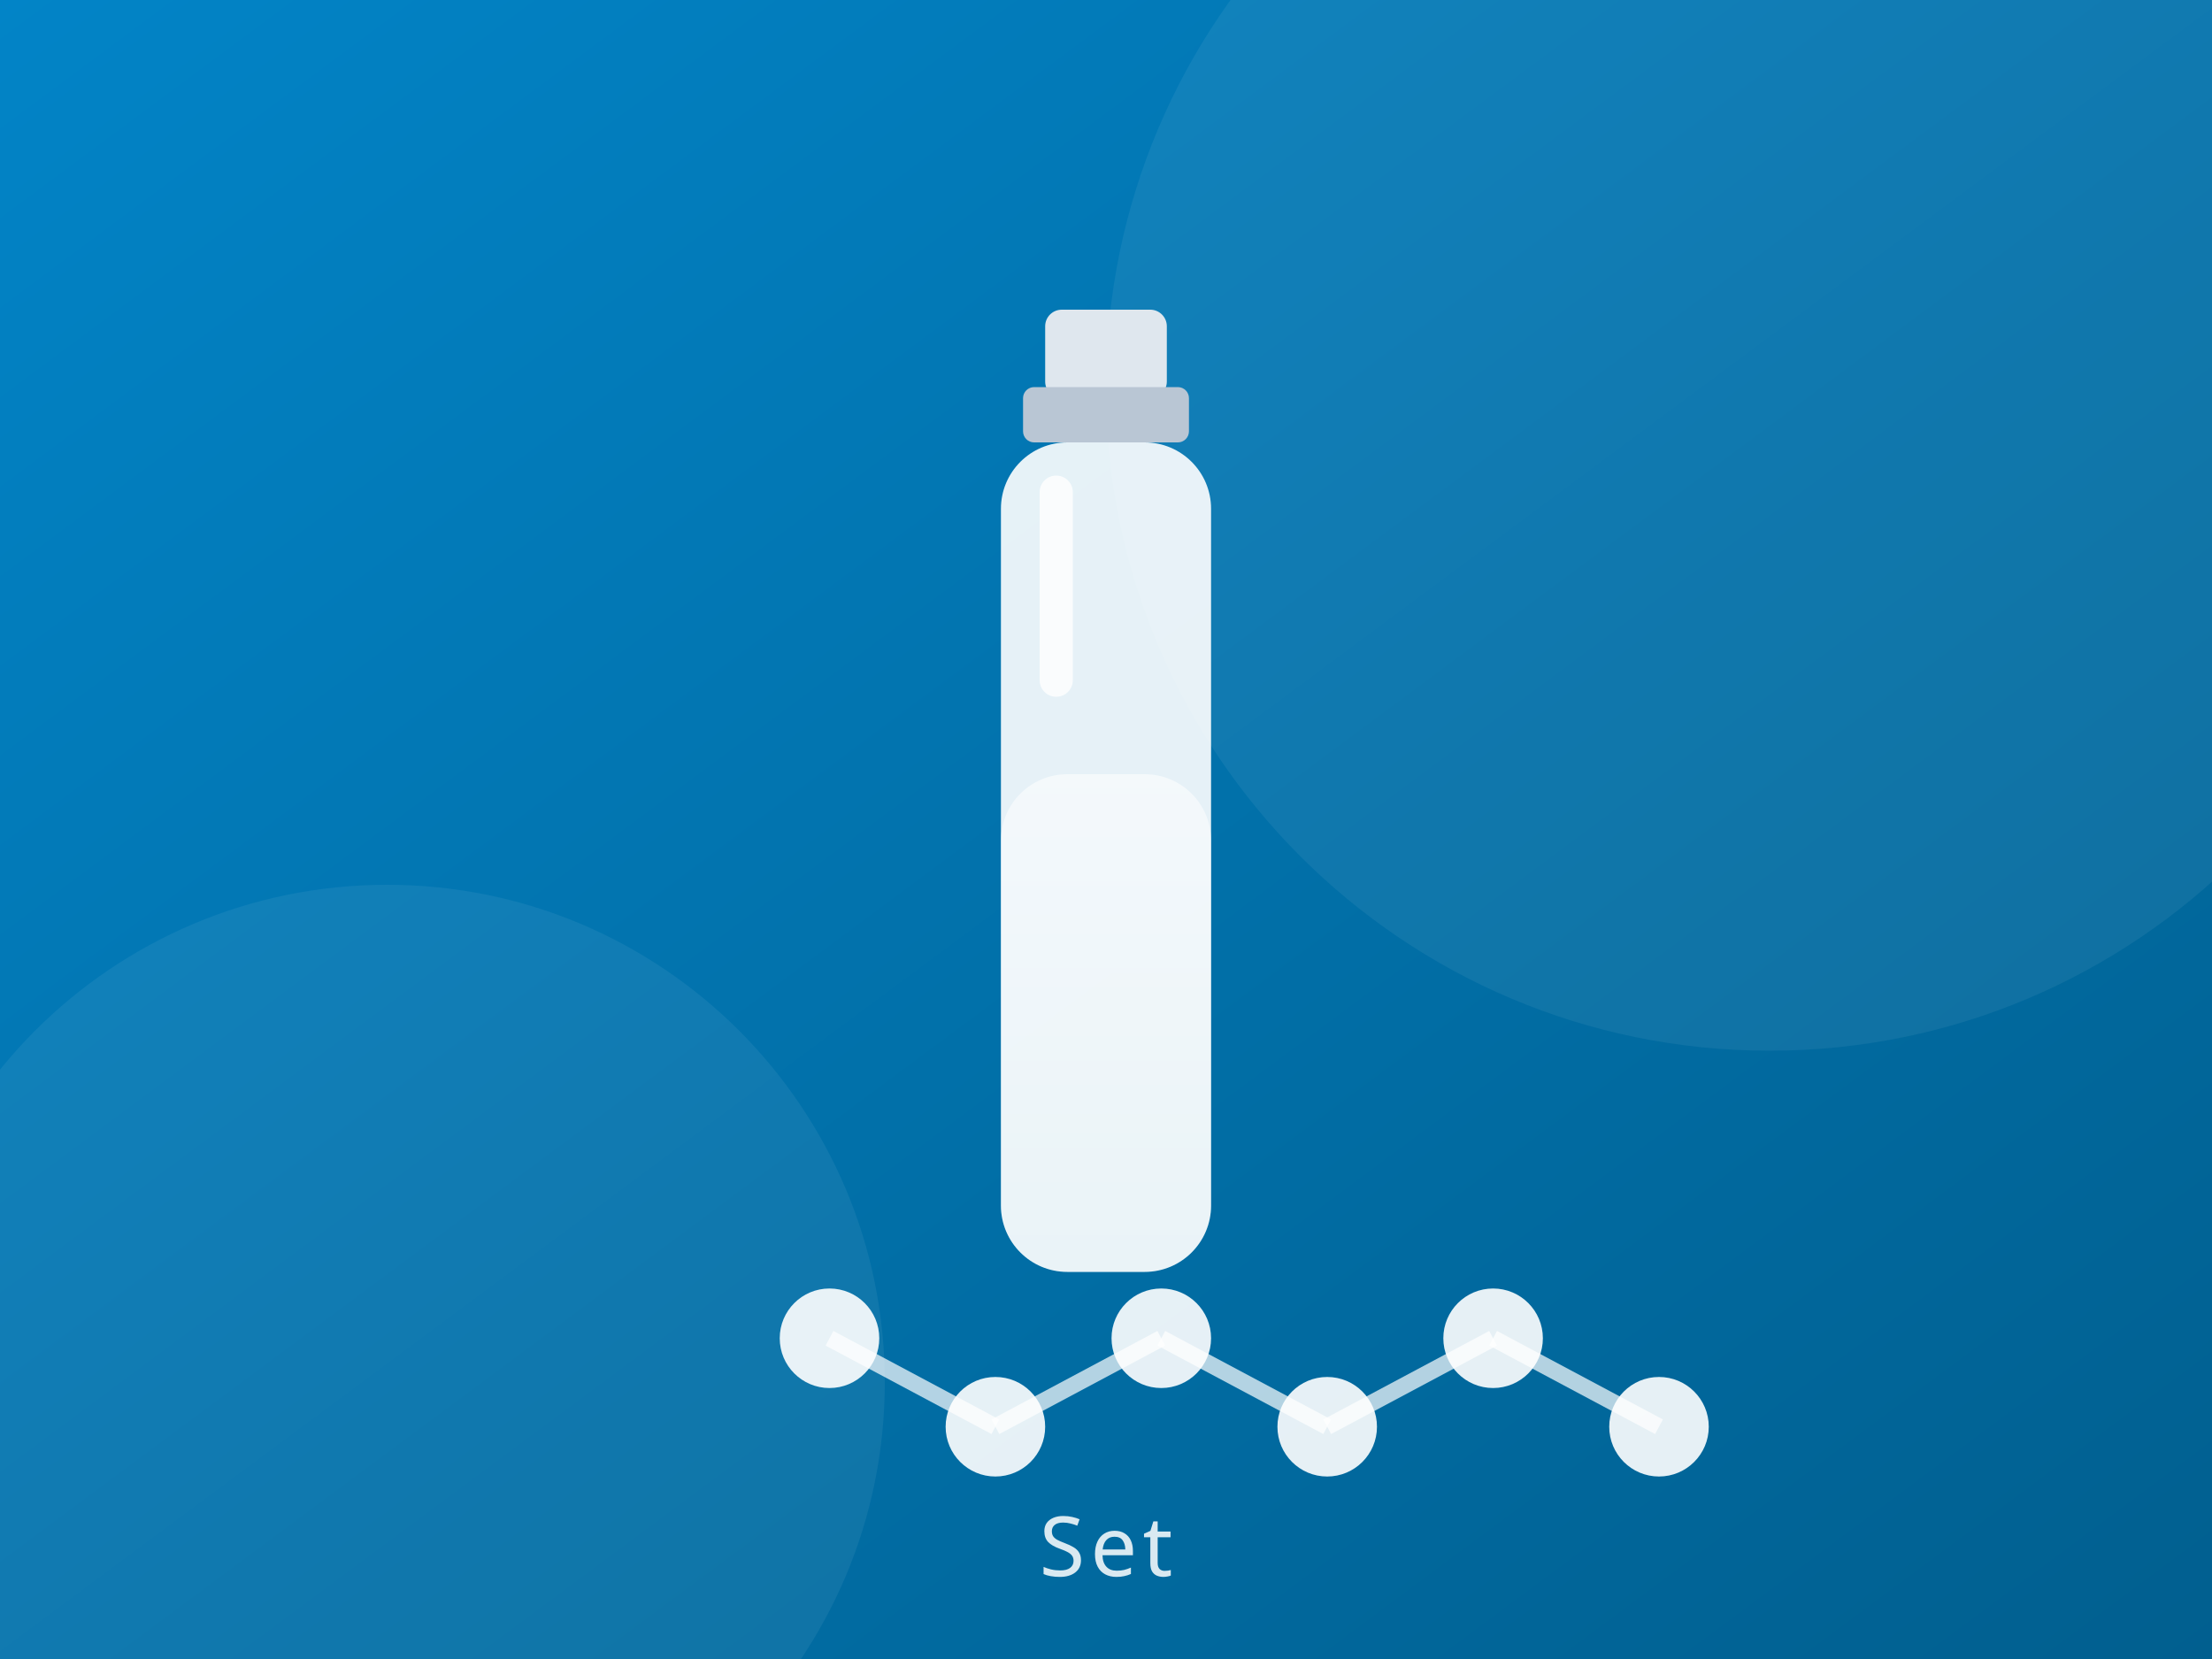
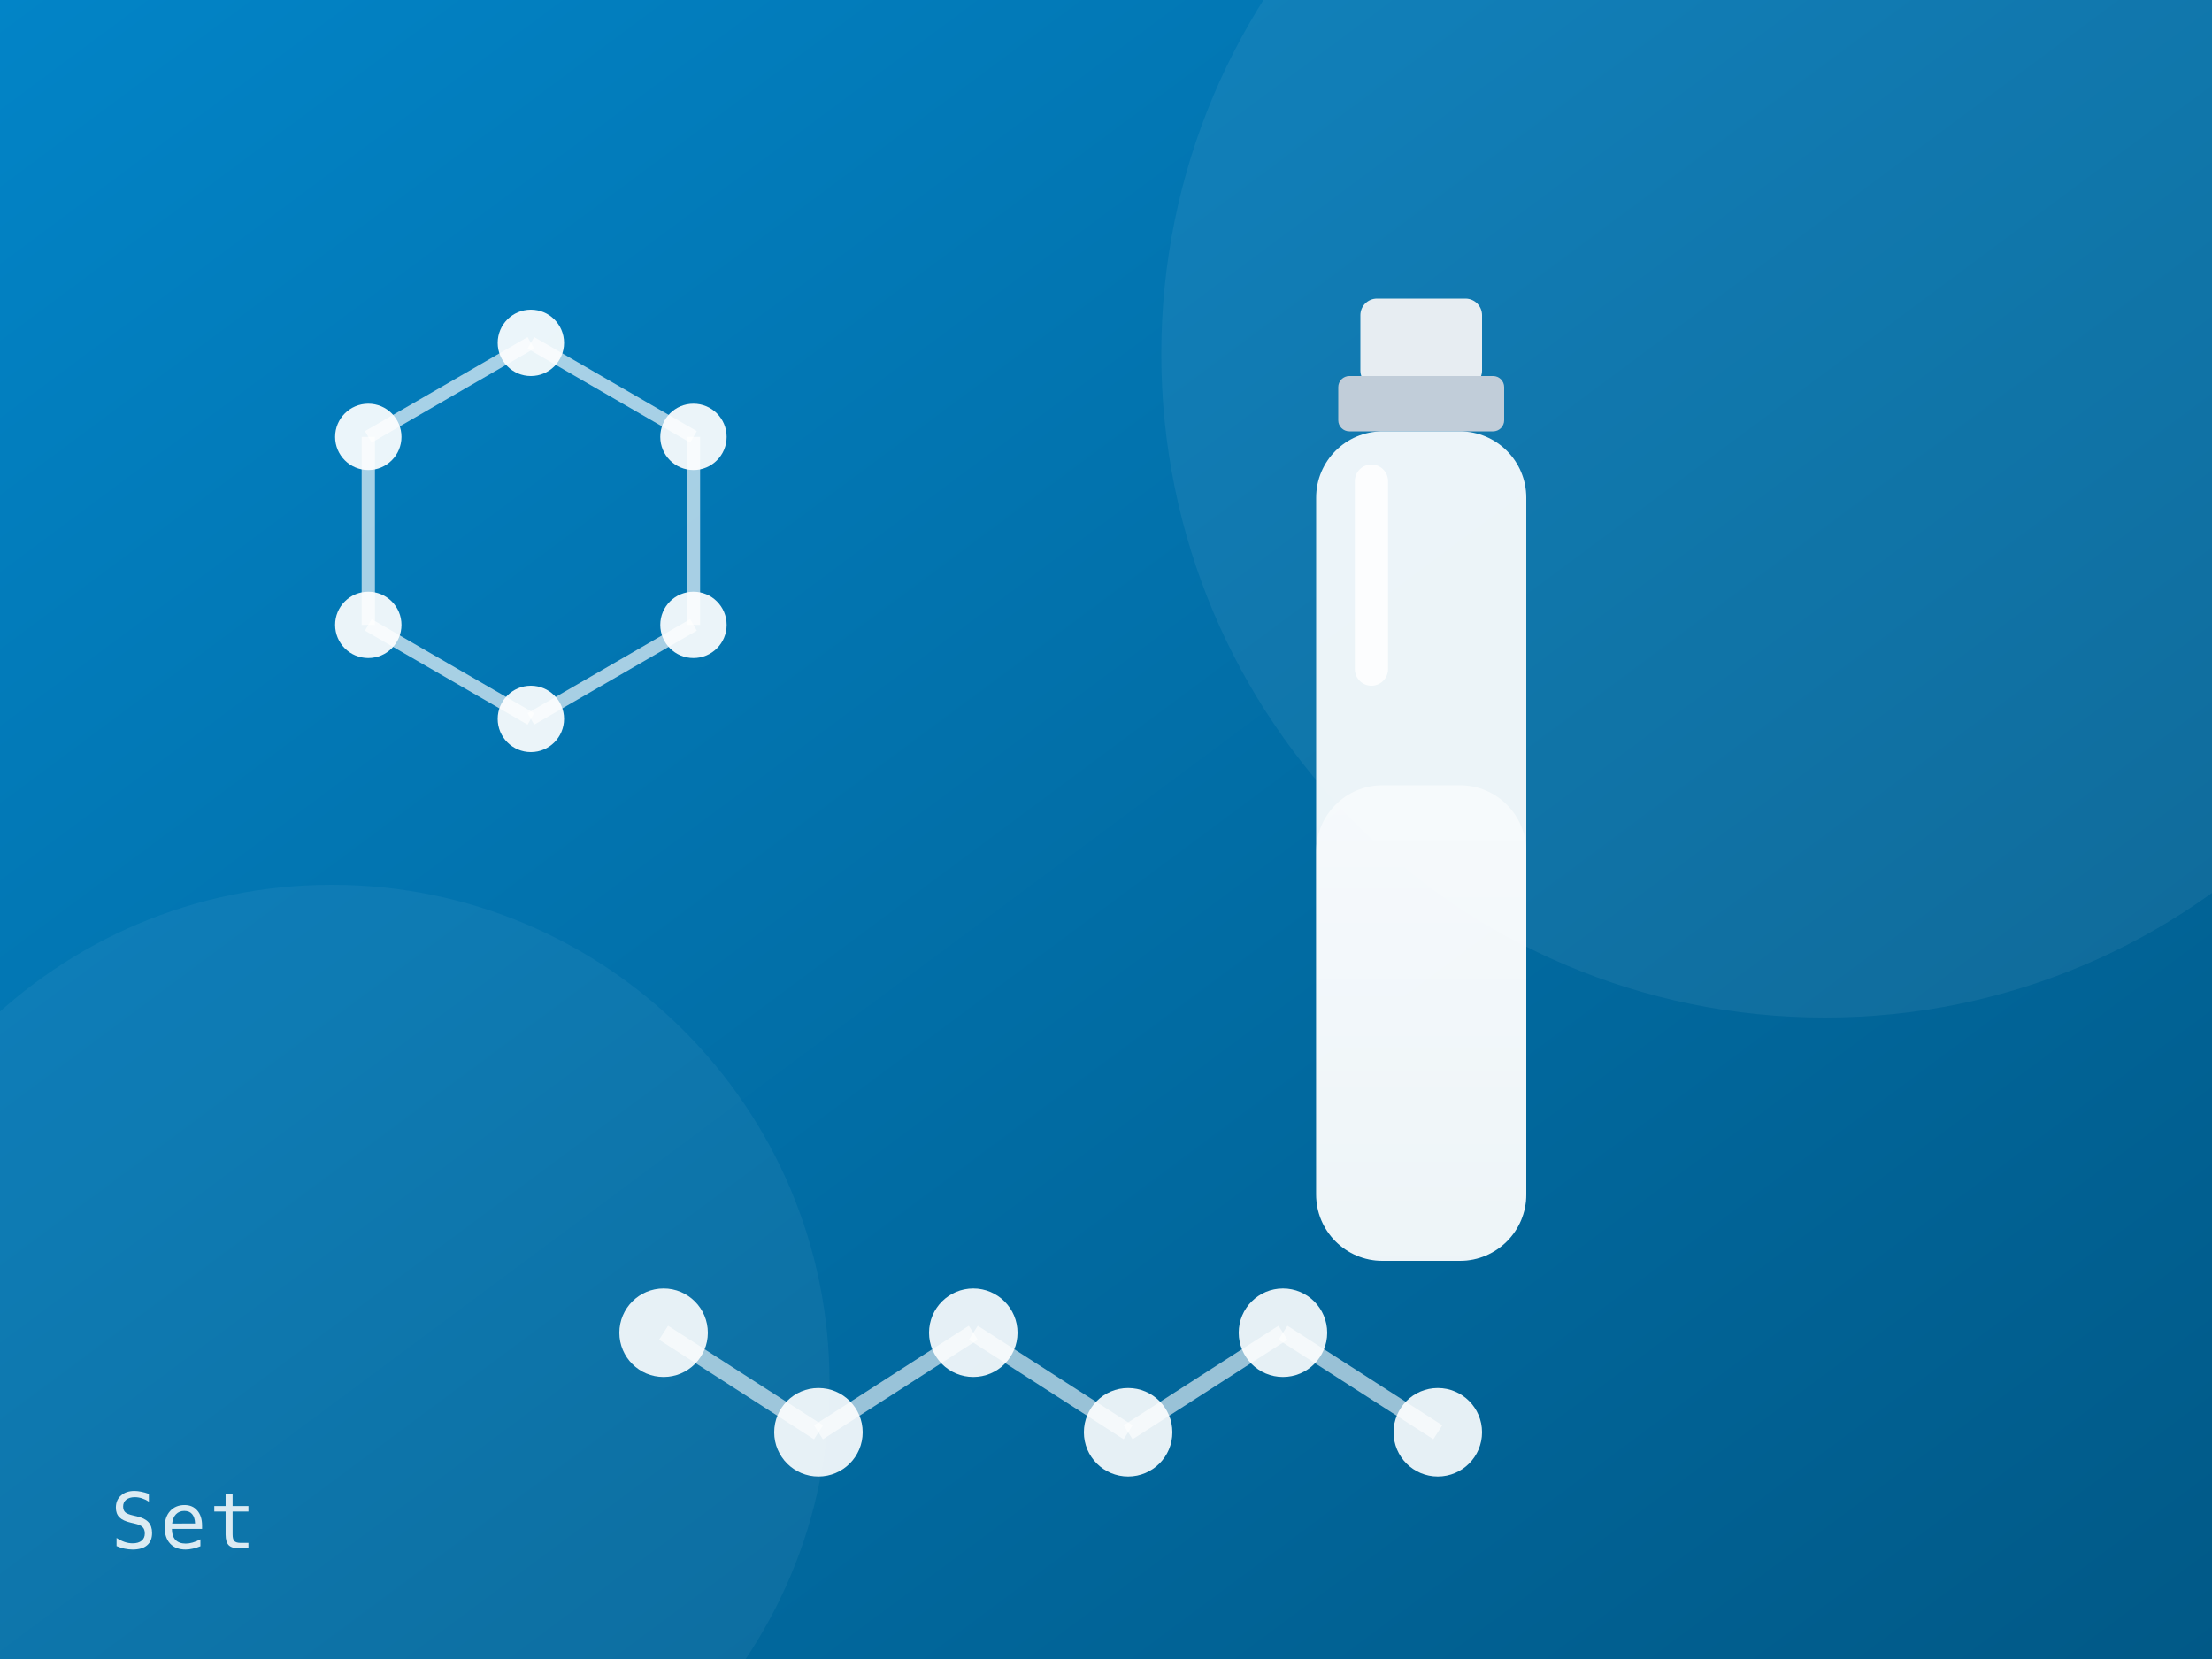
- <svg xmlns="http://www.w3.org/2000/svg" viewBox="0 0 400 300" role="img" aria-label="Rekonstitutions-Kit">
+ <svg xmlns="http://www.w3.org/2000/svg" viewBox="0 0 400 300" role="img" aria-label="Rekonstitutions-Kit – Set Vial">
  <defs>
    <linearGradient id="bg" x1="0" y1="0" x2="1" y2="1">
      <stop offset="0" stop-color="#0284c7" />
-       <stop offset="1" stop-color="#015f8f" />
+       <stop offset="1" stop-color="#015987" />
    </linearGradient>
    <linearGradient id="liq" x1="0" y1="0" x2="0" y2="1">
-       <stop offset="0" stop-color="#ffffff" stop-opacity=".55" />
-       <stop offset="1" stop-color="#ffffff" stop-opacity=".15" />
+       <stop offset="0" stop-color="#fff" stop-opacity=".55" />
+       <stop offset="1" stop-color="#fff" stop-opacity=".12" />
    </linearGradient>
  </defs>
  <rect width="400" height="300" fill="url(#bg)" />
-   <circle cx="320" cy="70" r="120" fill="#ffffff" opacity="0.06" />
-   <circle cx="70" cy="250" r="90" fill="#ffffff" opacity="0.06" />
-   <circle cx="150" cy="242" r="9" fill="#fff" opacity="0.9" />
-   <line x1="150" y1="242" x2="180" y2="258" stroke="#fff" stroke-width="3" opacity="0.7" />
-   <circle cx="180" cy="258" r="9" fill="#fff" opacity="0.9" />
-   <line x1="180" y1="258" x2="210" y2="242" stroke="#fff" stroke-width="3" opacity="0.7" />
-   <circle cx="210" cy="242" r="9" fill="#fff" opacity="0.9" />
-   <line x1="210" y1="242" x2="240" y2="258" stroke="#fff" stroke-width="3" opacity="0.7" />
-   <circle cx="240" cy="258" r="9" fill="#fff" opacity="0.9" />
-   <line x1="240" y1="258" x2="270" y2="242" stroke="#fff" stroke-width="3" opacity="0.7" />
-   <circle cx="270" cy="242" r="9" fill="#fff" opacity="0.9" />
-   <line x1="270" y1="242" x2="300" y2="258" stroke="#fff" stroke-width="3" opacity="0.7" />
-   <circle cx="300" cy="258" r="9" fill="#fff" opacity="0.9" />
-   <g transform="translate(175,70)">
-     <rect x="14" y="-14" width="22" height="16" rx="3" fill="#dfe7ee" />
-     <rect x="10" y="0" width="30" height="10" rx="2" fill="#b9c6d4" />
-     <rect x="6" y="10" width="38" height="150" rx="12" fill="#ffffff" opacity="0.9" />
-     <rect x="6" y="70" width="38" height="90" rx="12" fill="url(#liq)" />
-     <rect x="13" y="16" width="6" height="40" rx="3" fill="#ffffff" opacity="0.8" />
+   <circle cx="330" cy="64" r="120" fill="#fff" opacity="0.06" />
+   <circle cx="60" cy="250" r="90" fill="#fff" opacity="0.05" />
+   <line x1="96.0" y1="62.0" x2="125.4" y2="79.0" stroke="#fff" stroke-width="2.4" opacity="0.65" />
+   <line x1="125.4" y1="79.0" x2="125.4" y2="113.0" stroke="#fff" stroke-width="2.4" opacity="0.65" />
+   <line x1="125.4" y1="113.0" x2="96.0" y2="130.0" stroke="#fff" stroke-width="2.4" opacity="0.65" />
+   <line x1="96.0" y1="130.0" x2="66.6" y2="113.0" stroke="#fff" stroke-width="2.4" opacity="0.65" />
+   <line x1="66.6" y1="113.0" x2="66.6" y2="79.0" stroke="#fff" stroke-width="2.4" opacity="0.65" />
+   <line x1="66.6" y1="79.0" x2="96.0" y2="62.0" stroke="#fff" stroke-width="2.4" opacity="0.65" />
+   <circle cx="96.0" cy="62.0" r="6" fill="#fff" opacity="0.92" />
+   <circle cx="125.4" cy="79.0" r="6" fill="#fff" opacity="0.92" />
+   <circle cx="125.4" cy="113.0" r="6" fill="#fff" opacity="0.92" />
+   <circle cx="96.0" cy="130.0" r="6" fill="#fff" opacity="0.92" />
+   <circle cx="66.6" cy="113.0" r="6" fill="#fff" opacity="0.92" />
+   <circle cx="66.6" cy="79.0" r="6" fill="#fff" opacity="0.92" />
+   <circle cx="120" cy="241" r="8" fill="#fff" opacity="0.9" />
+   <line x1="120" y1="241" x2="148" y2="259" stroke="#fff" stroke-width="3" opacity="0.6" />
+   <circle cx="148" cy="259" r="8" fill="#fff" opacity="0.9" />
+   <line x1="148" y1="259" x2="176" y2="241" stroke="#fff" stroke-width="3" opacity="0.6" />
+   <circle cx="176" cy="241" r="8" fill="#fff" opacity="0.9" />
+   <line x1="176" y1="241" x2="204" y2="259" stroke="#fff" stroke-width="3" opacity="0.6" />
+   <circle cx="204" cy="259" r="8" fill="#fff" opacity="0.9" />
+   <line x1="204" y1="259" x2="232" y2="241" stroke="#fff" stroke-width="3" opacity="0.6" />
+   <circle cx="232" cy="241" r="8" fill="#fff" opacity="0.9" />
+   <line x1="232" y1="241" x2="260" y2="259" stroke="#fff" stroke-width="3" opacity="0.6" />
+   <circle cx="260" cy="259" r="8" fill="#fff" opacity="0.9" />
+   <g transform="translate(232,68)">
+     <rect x="14" y="-14" width="22" height="16" rx="3" fill="#e7edf2" />
+     <rect x="10" y="0" width="30" height="10" rx="2" fill="#c1cdd9" />
+     <rect x="6" y="10" width="38" height="150" rx="12" fill="#fff" opacity="0.92" />
+     <rect x="6" y="74" width="38" height="86" rx="12" fill="url(#liq)" />
+     <rect x="13" y="16" width="6" height="40" rx="3" fill="#fff" opacity="0.85" />
  </g>
-   <text x="200" y="285" text-anchor="middle" font-family="Space Grotesk, sans-serif" font-size="15" fill="#ffffff" opacity="0.85" letter-spacing="1">Set</text>
+   <text x="20" y="280" font-family="'Spline Sans Mono', monospace" font-size="14" fill="#fff" opacity="0.85" letter-spacing="0.5">Set</text>
</svg>
